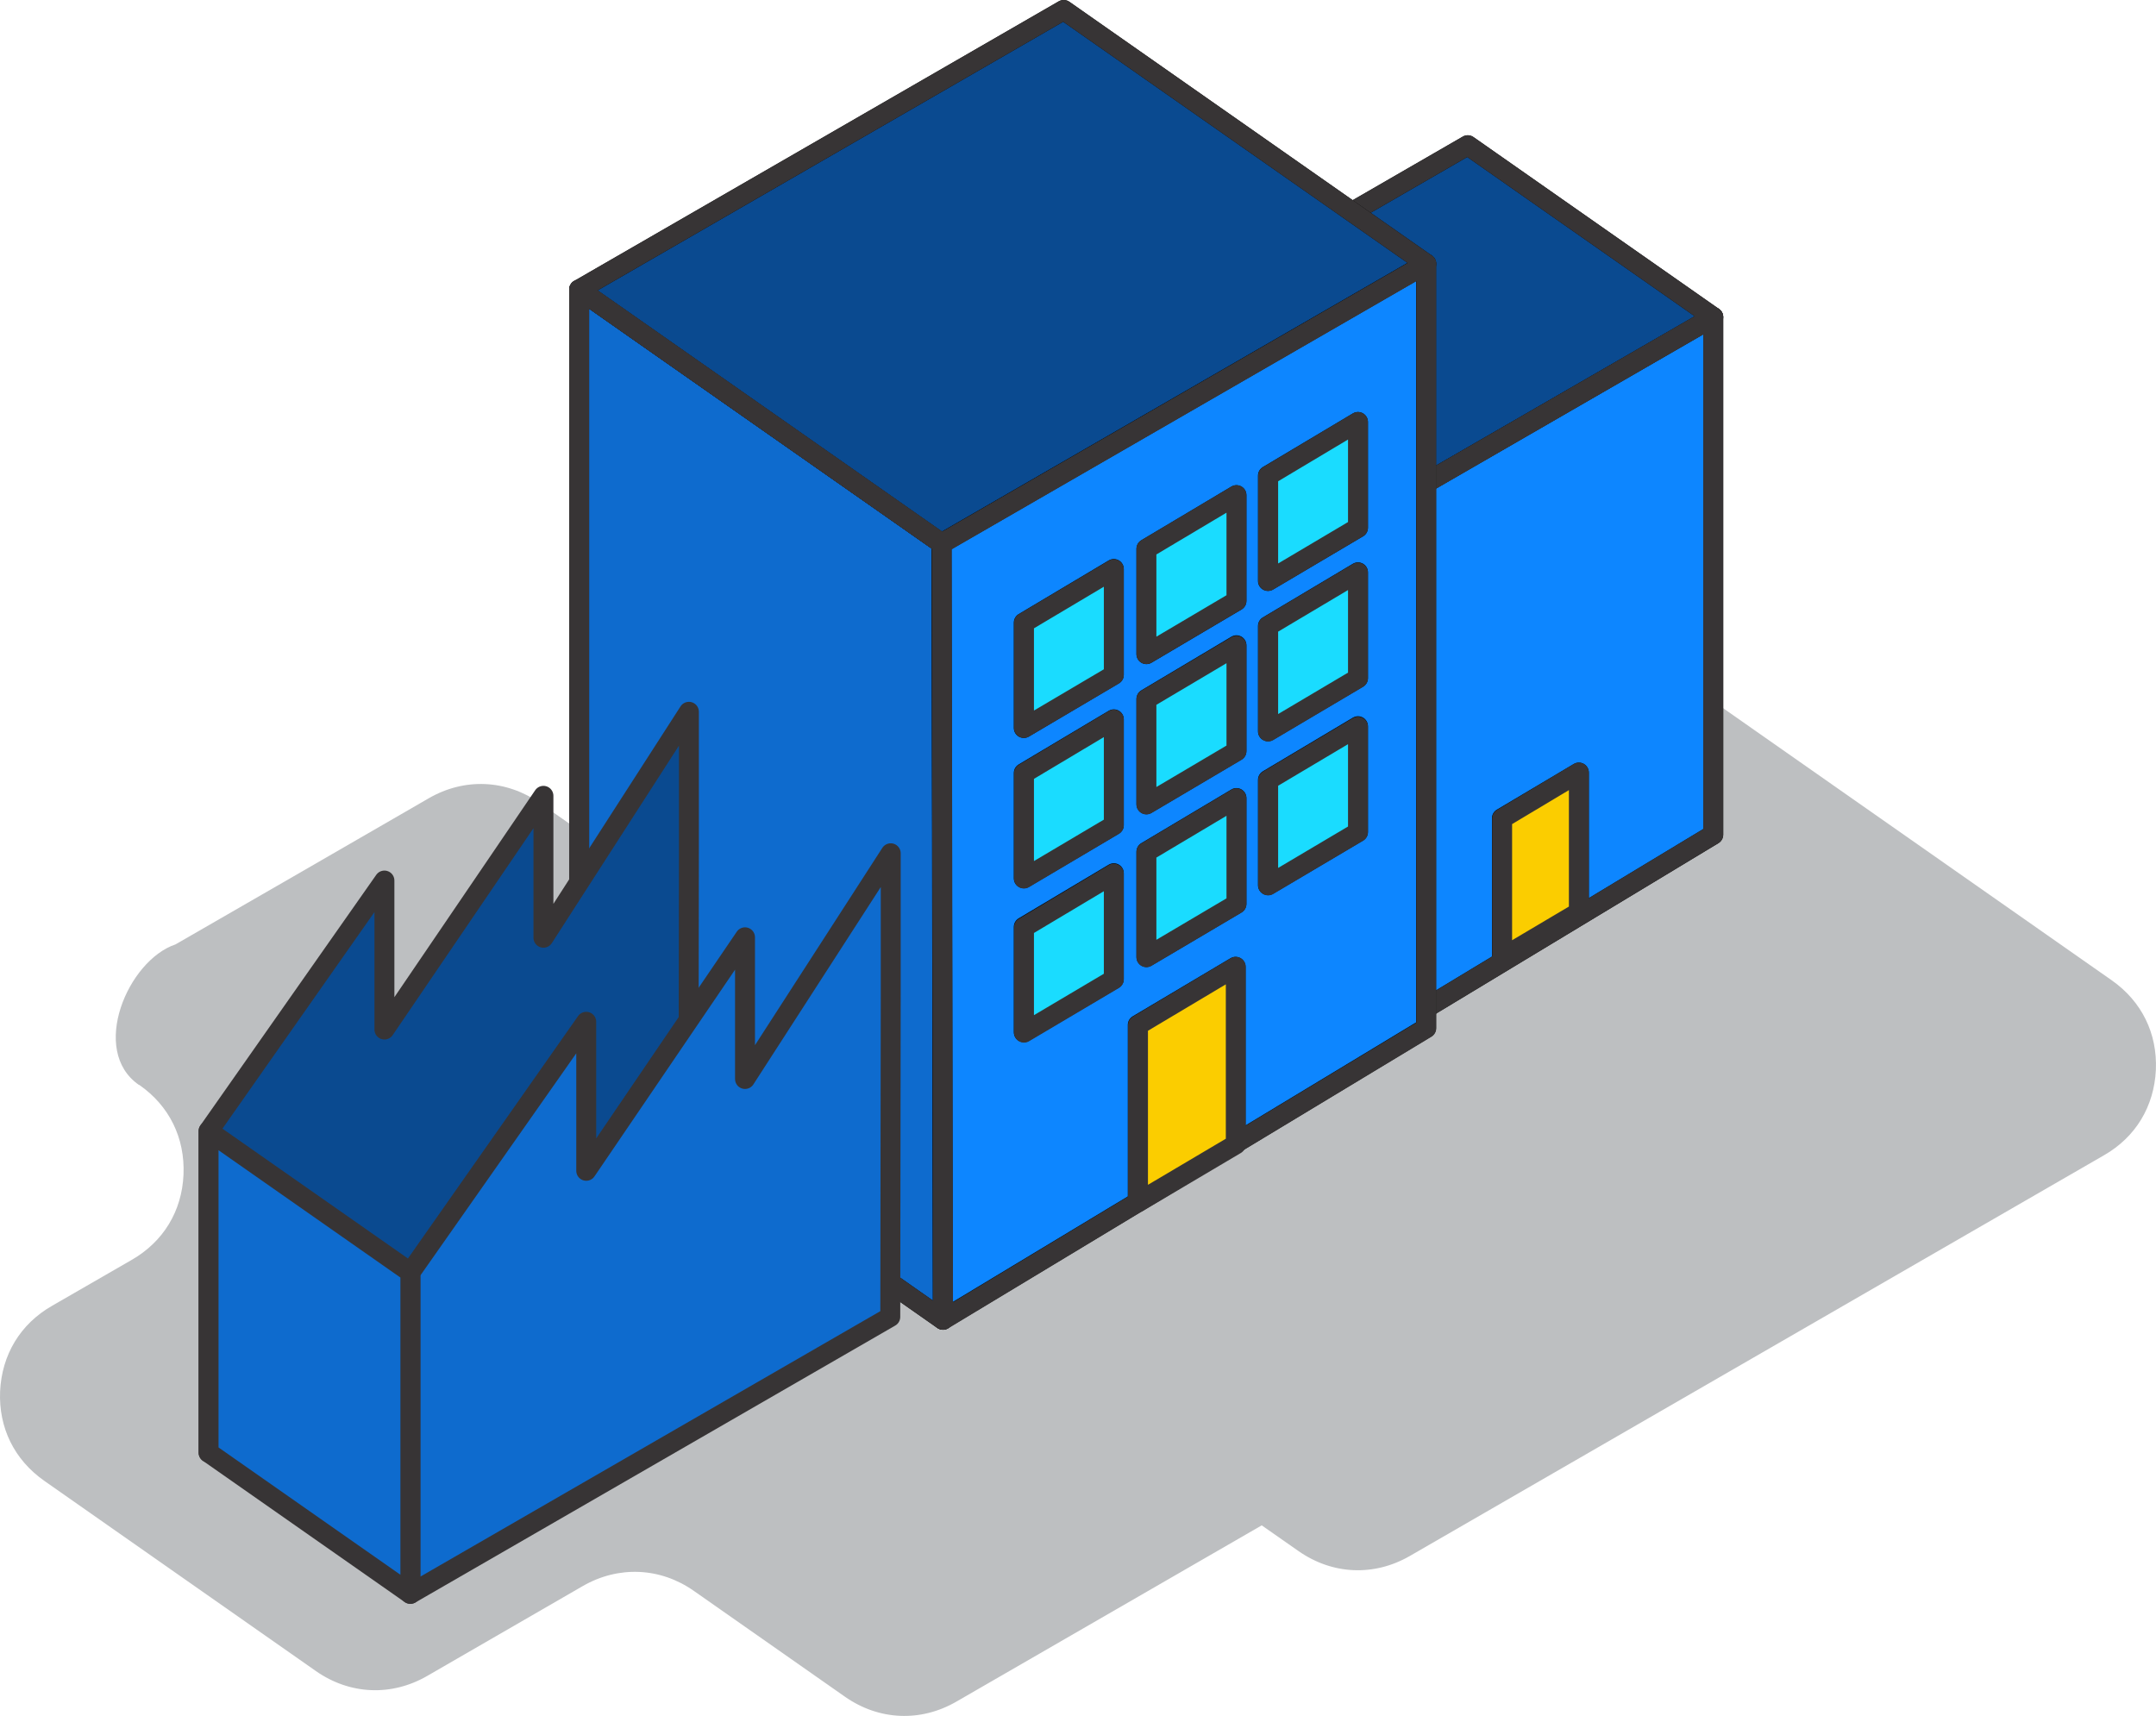
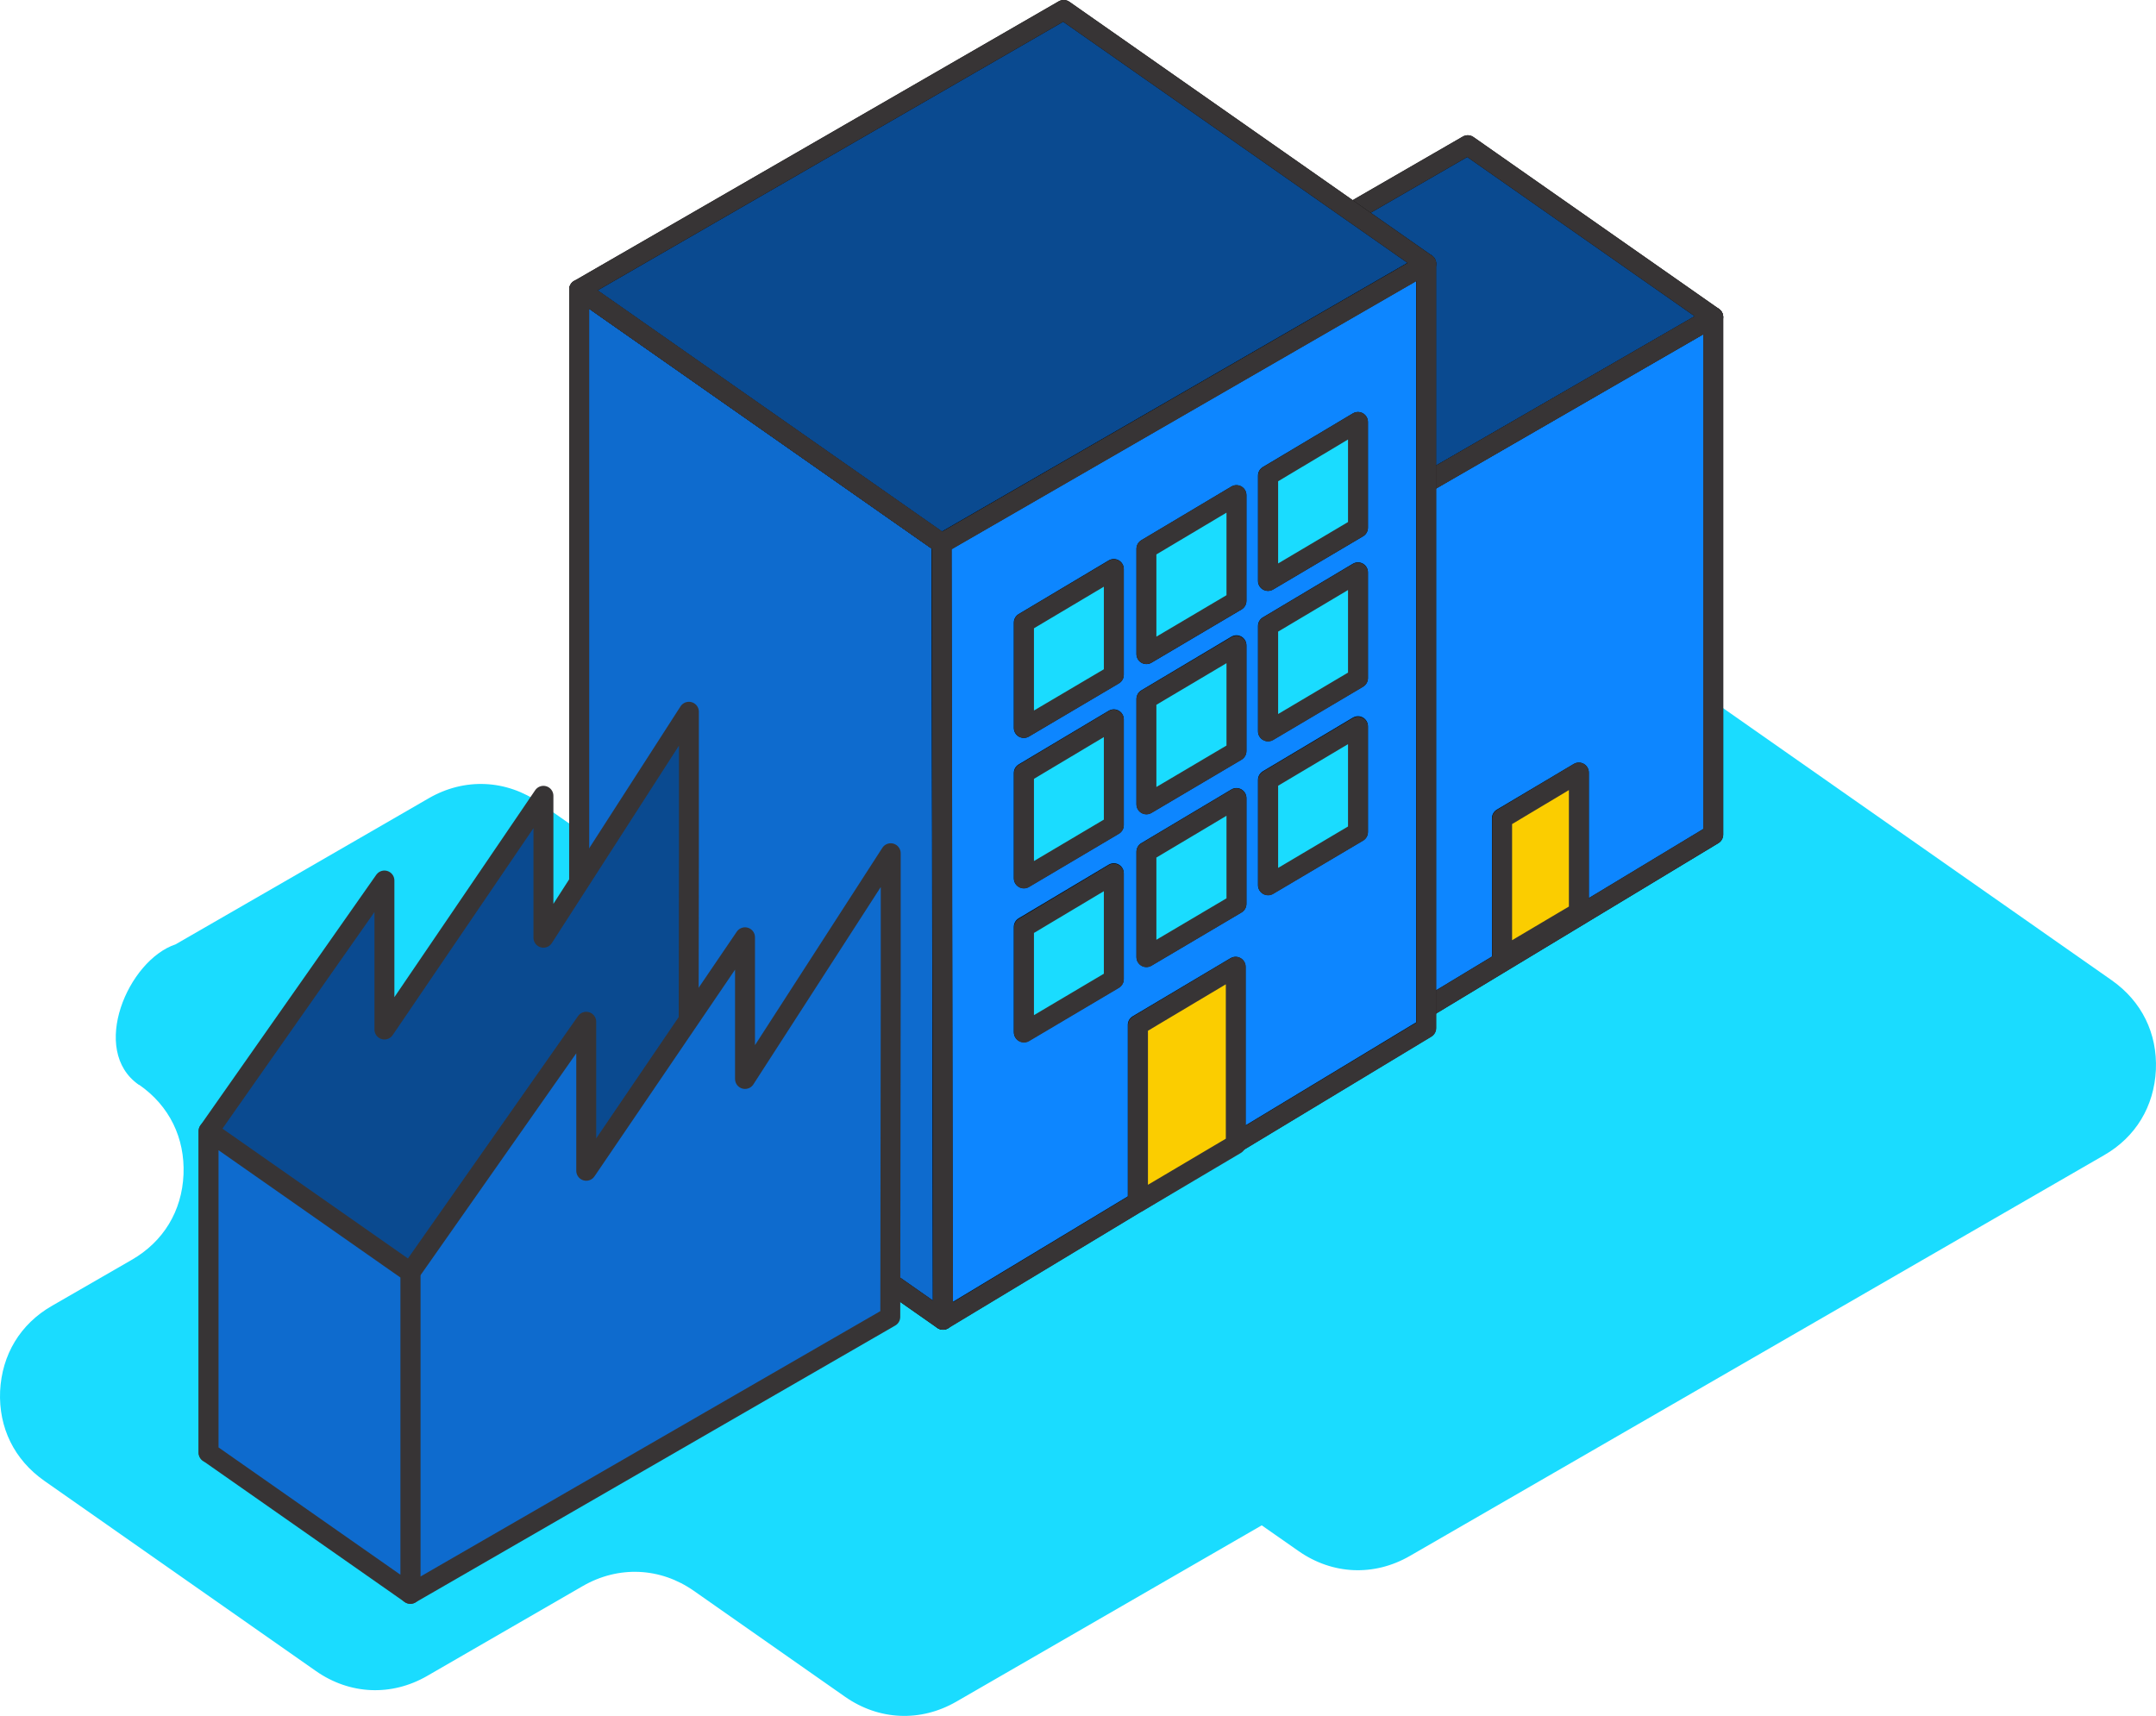
- <svg xmlns="http://www.w3.org/2000/svg" xml:space="preserve" width="95.07mm" height="75.673mm" version="1.1" style="shape-rendering:geometricPrecision; text-rendering:geometricPrecision; image-rendering:optimizeQuality; fill-rule:evenodd; clip-rule:evenodd" viewBox="0 0 4645.53 3697.69">
-   <defs>
-     <style type="text/css">
+ <svg xmlns="http://www.w3.org/2000/svg" xml:space="preserve" width="95.07mm" height="75.673mm" style="clip-rule:evenodd;fill-rule:evenodd;image-rendering:optimizeQuality;shape-rendering:geometricPrecision;text-rendering:geometricPrecision" viewBox="0 0 9721.945 7738.159" version="1.1" id="svg6539">
+   <defs id="defs6382">
+     <style type="text/css" id="style6380">
   
-     .str2 {stroke:#373435;stroke-width:42.93;stroke-linecap:round;stroke-linejoin:round;stroke-miterlimit:22.926}
-     .str0 {stroke:black;stroke-width:42.94;stroke-linecap:round;stroke-linejoin:round;stroke-miterlimit:22.926}
-     .str1 {stroke:#373435;stroke-width:42.94;stroke-linecap:round;stroke-linejoin:round;stroke-miterlimit:22.926}
-     .str3 {stroke:#373435;stroke-width:42.94;stroke-linecap:round;stroke-linejoin:round;stroke-miterlimit:22.926}
+     .str2 {stroke:#373435;stroke-width:89.834;stroke-linecap:round;stroke-linejoin:round}
+     .str5 {stroke:#373435;stroke-width:89.844;stroke-linecap:round;stroke-linejoin:round}
+     .str1 {stroke:#373435;stroke-width:89.854;stroke-linecap:round;stroke-linejoin:round}
+     .str4 {stroke:#373435;stroke-width:89.854;stroke-linecap:round;stroke-linejoin:round}
+     .str0 {stroke:black;stroke-width:89.854;stroke-linecap:round;stroke-linejoin:round}
+     .str3 {stroke:#373435;stroke-width:89.864;stroke-linecap:round;stroke-linejoin:round}
    .fil5 {fill:none}
-     .fil4 {fill:none;fill-rule:nonzero}
-     .fil0 {fill:#BDBFC1}
    .fil1 {fill:#0A4A90}
    .fil3 {fill:#0D86FF}
    .fil2 {fill:#0E6BCE}
-     .fil6 {fill:#1ADCFF}
-     .fil7 {fill:#FBCD00}
+     .fil0 {fill:#1ADCFF}
+     .fil8 {fill:#50ACFF}
+     .fil6 {fill:#FBCD00}
+     .fil4 {fill:#373435;fill-rule:nonzero}
+     .fil9 {fill:#373435;fill-rule:nonzero}
+     .fil7 {fill:#FEFEFE;fill-rule:nonzero}
   
  </style>
  </defs>
-   <g id="Camada_x0020_1">
-     <path class="fil0" d="M300.31 2338.04c64.51,44.92 98.44,114.21 95.09,193.05 -3.35,78.84 -43.48,144.78 -111.82,183.97l-171.54 98.91c-68.33,39.18 -107.99,105.13 -111.82,183.97 -3.35,78.84 30.58,147.65 95.09,193.05l585.35 409.98c73.11,51.13 162.94,54.95 239.87,10.51l334.96 -193.53c76.93,-44.44 167.24,-40.62 239.87,10.51l325.41 227.93c73.11,51.13 162.94,54.95 239.87,10.51l657.98 -379.88 79.32 55.43c73.11,51.13 162.94,54.95 239.87,10.51l1495.64 -863.46c68.33,-39.18 107.99,-105.13 111.82,-183.97 3.35,-78.84 -30.58,-147.65 -95.09,-193.05l-1600.76 -1121.01c-73.11,-51.13 -162.94,-54.95 -239.87,-10.51l-1434 828.1 -111.82 -78.36c-73.11,-51.13 -162.94,-54.95 -239.87,-10.51 -182.06,105.13 -363.64,210.25 -545.69,314.89 -102.74,34.41 -185.4,228.41 -79.32,302.47l1.44 0.48z" />
-     <polygon class="fil1 str0" points="2984.82,1091.35 3691.54,683.28 3162.57,312.95 2455.85,721.02 " />
-     <polygon class="fil2 str0" points="2986.73,2224.31 2984.82,1091.35 2455.85,721.02 2455.85,1852.55 " />
-     <path class="fil3 str0" d="M3691.54 1798.56l0 -1115.28 -707.2 408.07 1.91 1132.96 705.29 -425.75zm-455.38 -35.36l165.81 -98.44 0 301.04 -165.81 97.96 0 -300.08 0 -0.47z" />
-     <polygon class="fil4 str1" points="2455.85,721.02 2984.82,1091.35 3691.54,683.28 3162.57,312.95 " />
-     <polyline class="fil4 str1" points="2455.85,721.02 2455.85,1852.55 2986.73,2224.31 2984.82,1091.35 3691.54,683.28 3691.54,1798.56 2986.73,2224.31 " />
-     <polygon class="fil2 str0" points="2032,2844.07 2029.14,1171.15 1247.87,624.02 1247.87,2295.03 " />
-     <polygon class="fil1 str0" points="2029.14,1171.15 3073.22,568.59 2291.95,21.47 1247.87,624.02 " />
-     <path class="fil3 str0" d="M2470.18 1182.62l194.01 -115.64 0 227.93 -194.01 114.68 0 -226.97zm261.86 69.28l0 -226.97 194.01 -115.64 0 227.93 -194.01 114.68zm0 97.01l194.01 -115.64 0 227.93 -194.01 114.68 0 -226.97zm340.7 866.32l0 -1647.11 -1044.08 602.56 2.87 1672.92 420.02 -253.25 0 -381.79 210.73 -125.19 0 379.88 410.46 -248 0 -0zm-866.8 -873.49l194.01 -115.64 0 227.93 -194.01 114.68 0 -226.97zm0 323.97l194.01 -115.64 0 227.93 -194.01 114.68 0 -226.97zm264.24 396.61l0 -226.97 194.01 -115.64 0 227.93 -194.01 114.68zm0 -556.21l194.01 -115.64 0 227.93 -194.01 114.68 0 -226.97zm261.86 401.39l0 -226.97 194.01 -115.64 0 227.93 -194.01 114.68zm-526.1 89.83l194.01 -115.64 0 227.93 -194.01 114.68 0 -226.97z" />
-     <polygon class="fil5 str2" points="1247.87,624.02 2029.14,1171.15 3073.22,568.59 2291.95,21.47 " />
-     <polyline class="fil5 str1" points="2032,2844.07 3073.22,2215.71 3073.22,568.59 2029.14,1171.15 2032,2844.07 1247.87,2295.03 1247.87,624.02 2029.14,1171.15 " />
-     <polygon class="fil6 str3" points="2206.41,1341.74 2206.41,1568.71 2399.94,1454.51 2399.94,1226.58 " />
-     <polygon class="fil6 str3" points="2470.18,1182.62 2470.18,1409.59 2664.19,1294.91 2664.19,1066.98 " />
-     <polygon class="fil6 str3" points="2732.52,1024.93 2732.52,1251.9 2926.04,1137.22 2926.04,909.29 " />
-     <polygon class="fil6 str3" points="2206.41,1666.19 2206.41,1893.17 2399.94,1778.48 2399.94,1550.56 " />
-     <polygon class="fil6 str3" points="2470.18,1506.59 2470.18,1733.57 2664.19,1618.89 2664.19,1391.43 " />
-     <polygon class="fil6 str3" points="2732.52,1348.91 2732.52,1576.36 2926.04,1461.68 2926.04,1233.75 " />
-     <polygon class="fil6 str3" points="2206.41,1998.29 2206.41,2225.27 2399.94,2110.58 2399.94,1882.66 " />
-     <polygon class="fil7 str1" points="2452.03,2209.02 2452.03,2590.81 2662.75,2466.1 2662.75,2083.35 " />
-     <polygon class="fil6 str3" points="2732.52,1681 2732.52,1907.98 2926.04,1793.3 2926.04,1565.85 " />
-     <polygon class="fil6 str3" points="2470.18,1835.82 2470.18,2062.8 2664.19,1948.12 2664.19,1720.19 " />
-     <polygon class="fil7 str1" points="3236.64,1763.67 3236.64,2063.76 3401.97,1965.8 3401.97,1664.76 " />
-     <polygon class="fil1 str3" points="1484.4,1839.65 1484.4,1533.83 1170.94,2020.75 1170.94,1714.93 828.32,2218.58 828.32,1897.47 449.4,2437.42 449.4,3130.29 1483.45,2533.47 " />
-     <polygon class="fil2 str3" points="1919.24,2144.03 1919.24,1838.69 1605.29,2325.14 1605.29,2019.79 1263.16,2522.96 1263.16,2201.85 884.24,2741.81 884.24,3434.68 1918.28,2837.86 " />
-     <polygon class="fil2 str3" points="449.4,3130.29 884.24,3434.68 884.24,2741.81 449.4,2437.42 " />
+   <g id="Camada_x0020_1" transform="translate(1.472426,-8860.276)">
+     <path class="fil0" d="m 627,13753 c 135,94 206,239 199,404 -7,165 -91,303 -234,385 l -359,207 c -143,82 -226,220 -234,385 -7,165 64,309 199,404 l 1225,858 c 153,107 341,115 502,22 l 701,-405 c 161,-93 350,-85 502,22 l 681,477 c 153,107 341,115 502,22 l 1377,-795 166,116 c 153,107 341,115 502,22 l 3130,-1807 c 143,-82 226,-220 234,-385 7,-165 -64,-309 -199,-404 L 6171,10935 c -153,-107 -341,-115 -502,-22 l -3001,1733 -234,-164 c -153,-107 -341,-115 -502,-22 -381,220 -761,440 -1142,659 -215,72 -388,478 -166,633 z" id="path6385" style="fill:#1adcff" />
+     <polygon class="fil1 str0" points="6617,9515 5138,10369 6245,11144 7724,10290 " id="polygon6391" style="fill:#0a4a90;stroke:#000000;stroke-width:89.854;stroke-linecap:round;stroke-linejoin:round" />
+     <polygon class="fil2 str0" points="5138,10369 5138,12737 6249,13515 6245,11144 " id="polygon6393" style="fill:#0e6bce;stroke:#000000;stroke-width:89.854;stroke-linecap:round;stroke-linejoin:round" />
+     <path class="fil3 str0" d="m 7724,12624 v -2334 l -1480,854 4,2371 z m -953,-74 347,-206 v 630 l -347,205 v -628 z" id="path6395" style="fill:#0d86ff;stroke:#000000;stroke-width:89.854;stroke-linecap:round;stroke-linejoin:round" />
+     <polygon class="fil5 str1" points="7724,10290 6617,9515 5138,10369 6245,11144 " id="polygon6413" style="fill:none;stroke:#373435;stroke-width:89.854;stroke-linecap:round;stroke-linejoin:round" />
+     <polyline class="fil5 str1" points="5138,10369 5138,12737 6249,13515 6245,11144 7724,10290 7724,12624 6249,13515 " id="polyline6415" style="fill:none;stroke:#373435;stroke-width:89.854;stroke-linecap:round;stroke-linejoin:round" />
+     <polygon class="fil2 str0" points="2610,10166 2610,13663 4251,14812 4245,11311 " id="polygon6417" style="fill:#0e6bce;stroke:#000000;stroke-width:89.854;stroke-linecap:round;stroke-linejoin:round" />
+     <polygon class="fil1 str0" points="4795,8905 2610,10166 4245,11311 6430,10050 " id="polygon6419" style="fill:#0a4a90;stroke:#000000;stroke-width:89.854;stroke-linecap:round;stroke-linejoin:round" />
+     <path class="fil3 str0" d="m 5168,11335 406,-242 v 477 l -406,240 z m 548,145 v -475 l 406,-242 v 477 z m 0,203 406,-242 v 477 l -406,240 z m 713,1813 v -3447 l -2185,1261 6,3501 879,-530 v -799 l 441,-262 v 795 z m -1814,-1828 406,-242 v 477 l -406,240 z m 0,678 406,-242 v 477 l -406,240 z m 553,830 v -475 l 406,-242 v 477 z m 0,-1164 406,-242 v 477 l -406,240 z m 548,840 v -475 l 406,-242 v 477 z m -1101,188 406,-242 v 477 l -406,240 z" id="path6421" style="fill:#0d86ff;stroke:#000000;stroke-width:89.854;stroke-linecap:round;stroke-linejoin:round" />
+     <polygon class="fil5 str2" points="6430,10050 4795,8905 2610,10166 4245,11311 " id="polygon6423" style="fill:none;stroke:#373435;stroke-width:89.834;stroke-linecap:round;stroke-linejoin:round" />
+     <polyline class="fil5 str1" points="4251,14812 6430,13497 6430,10050 4245,11311 4251,14812 2610,13663 2610,10166 4245,11311 " id="polyline6425" style="fill:none;stroke:#373435;stroke-width:89.854;stroke-linecap:round;stroke-linejoin:round" />
+     <polygon class="fil0 str3" points="5021,11904 5021,11427 4616,11668 4616,12143 " id="polygon6427" style="fill:#1adcff;stroke:#373435;stroke-width:89.864;stroke-linecap:round;stroke-linejoin:round" />
+     <polygon class="fil0 str3" points="5574,11570 5574,11093 5168,11335 5168,11810 " id="polygon6429" style="fill:#1adcff;stroke:#373435;stroke-width:89.864;stroke-linecap:round;stroke-linejoin:round" />
+     <polygon class="fil0 str3" points="6122,11240 6122,10763 5717,11005 5717,11480 " id="polygon6431" style="fill:#1adcff;stroke:#373435;stroke-width:89.864;stroke-linecap:round;stroke-linejoin:round" />
+     <polygon class="fil0 str3" points="5021,12582 5021,12105 4616,12347 4616,12822 " id="polygon6433" style="fill:#1adcff;stroke:#373435;stroke-width:89.864;stroke-linecap:round;stroke-linejoin:round" />
+     <polygon class="fil0 str3" points="5574,12248 5574,11772 5168,12013 5168,12488 " id="polygon6435" style="fill:#1adcff;stroke:#373435;stroke-width:89.864;stroke-linecap:round;stroke-linejoin:round" />
+     <polygon class="fil0 str3" points="6122,11919 6122,11442 5717,11683 5717,12159 " id="polygon6437" style="fill:#1adcff;stroke:#373435;stroke-width:89.864;stroke-linecap:round;stroke-linejoin:round" />
+     <polygon class="fil0 str3" points="5021,13277 5021,12800 4616,13042 4616,13517 " id="polygon6439" style="fill:#1adcff;stroke:#373435;stroke-width:89.864;stroke-linecap:round;stroke-linejoin:round" />
+     <polygon class="fil6 str1" points="5571,14021 5571,13220 5130,13483 5130,14282 " id="polygon6441" style="fill:#fbcd00;stroke:#373435;stroke-width:89.854;stroke-linecap:round;stroke-linejoin:round" />
+     <polygon class="fil0 str3" points="6122,12613 6122,12137 5717,12378 5717,12853 " id="polygon6443" style="fill:#1adcff;stroke:#373435;stroke-width:89.864;stroke-linecap:round;stroke-linejoin:round" />
+     <polygon class="fil0 str3" points="5574,12937 5574,12460 5168,12702 5168,13177 " id="polygon6445" style="fill:#1adcff;stroke:#373435;stroke-width:89.864;stroke-linecap:round;stroke-linejoin:round" />
+     <polygon class="fil6 str1" points="7118,12974 7118,12344 6772,12551 6772,13179 " id="polygon6447" style="fill:#fbcd00;stroke:#373435;stroke-width:89.854;stroke-linecap:round;stroke-linejoin:round" />
+     <polygon class="fil1 str3" points="2449,13089 2449,12449 1732,13503 1732,12831 939,13961 939,15411 3103,14162 3105,12710 3105,12070 " id="polygon6449" style="fill:#0a4a90;stroke:#373435;stroke-width:89.864;stroke-linecap:round;stroke-linejoin:round" />
+     <polygon class="fil2 str3" points="3358,13726 3358,13087 2642,14140 2642,13468 1849,14598 1849,16048 4013,14799 4015,13347 4015,12708 " id="polygon6451" style="fill:#0e6bce;stroke:#373435;stroke-width:89.864;stroke-linecap:round;stroke-linejoin:round" />
+     <polygon class="fil2 str3" points="1849,14598 939,13961 939,15411 1849,16048 " id="polygon6453" style="fill:#0e6bce;stroke:#373435;stroke-width:89.864;stroke-linecap:round;stroke-linejoin:round" />
  </g>
</svg>
